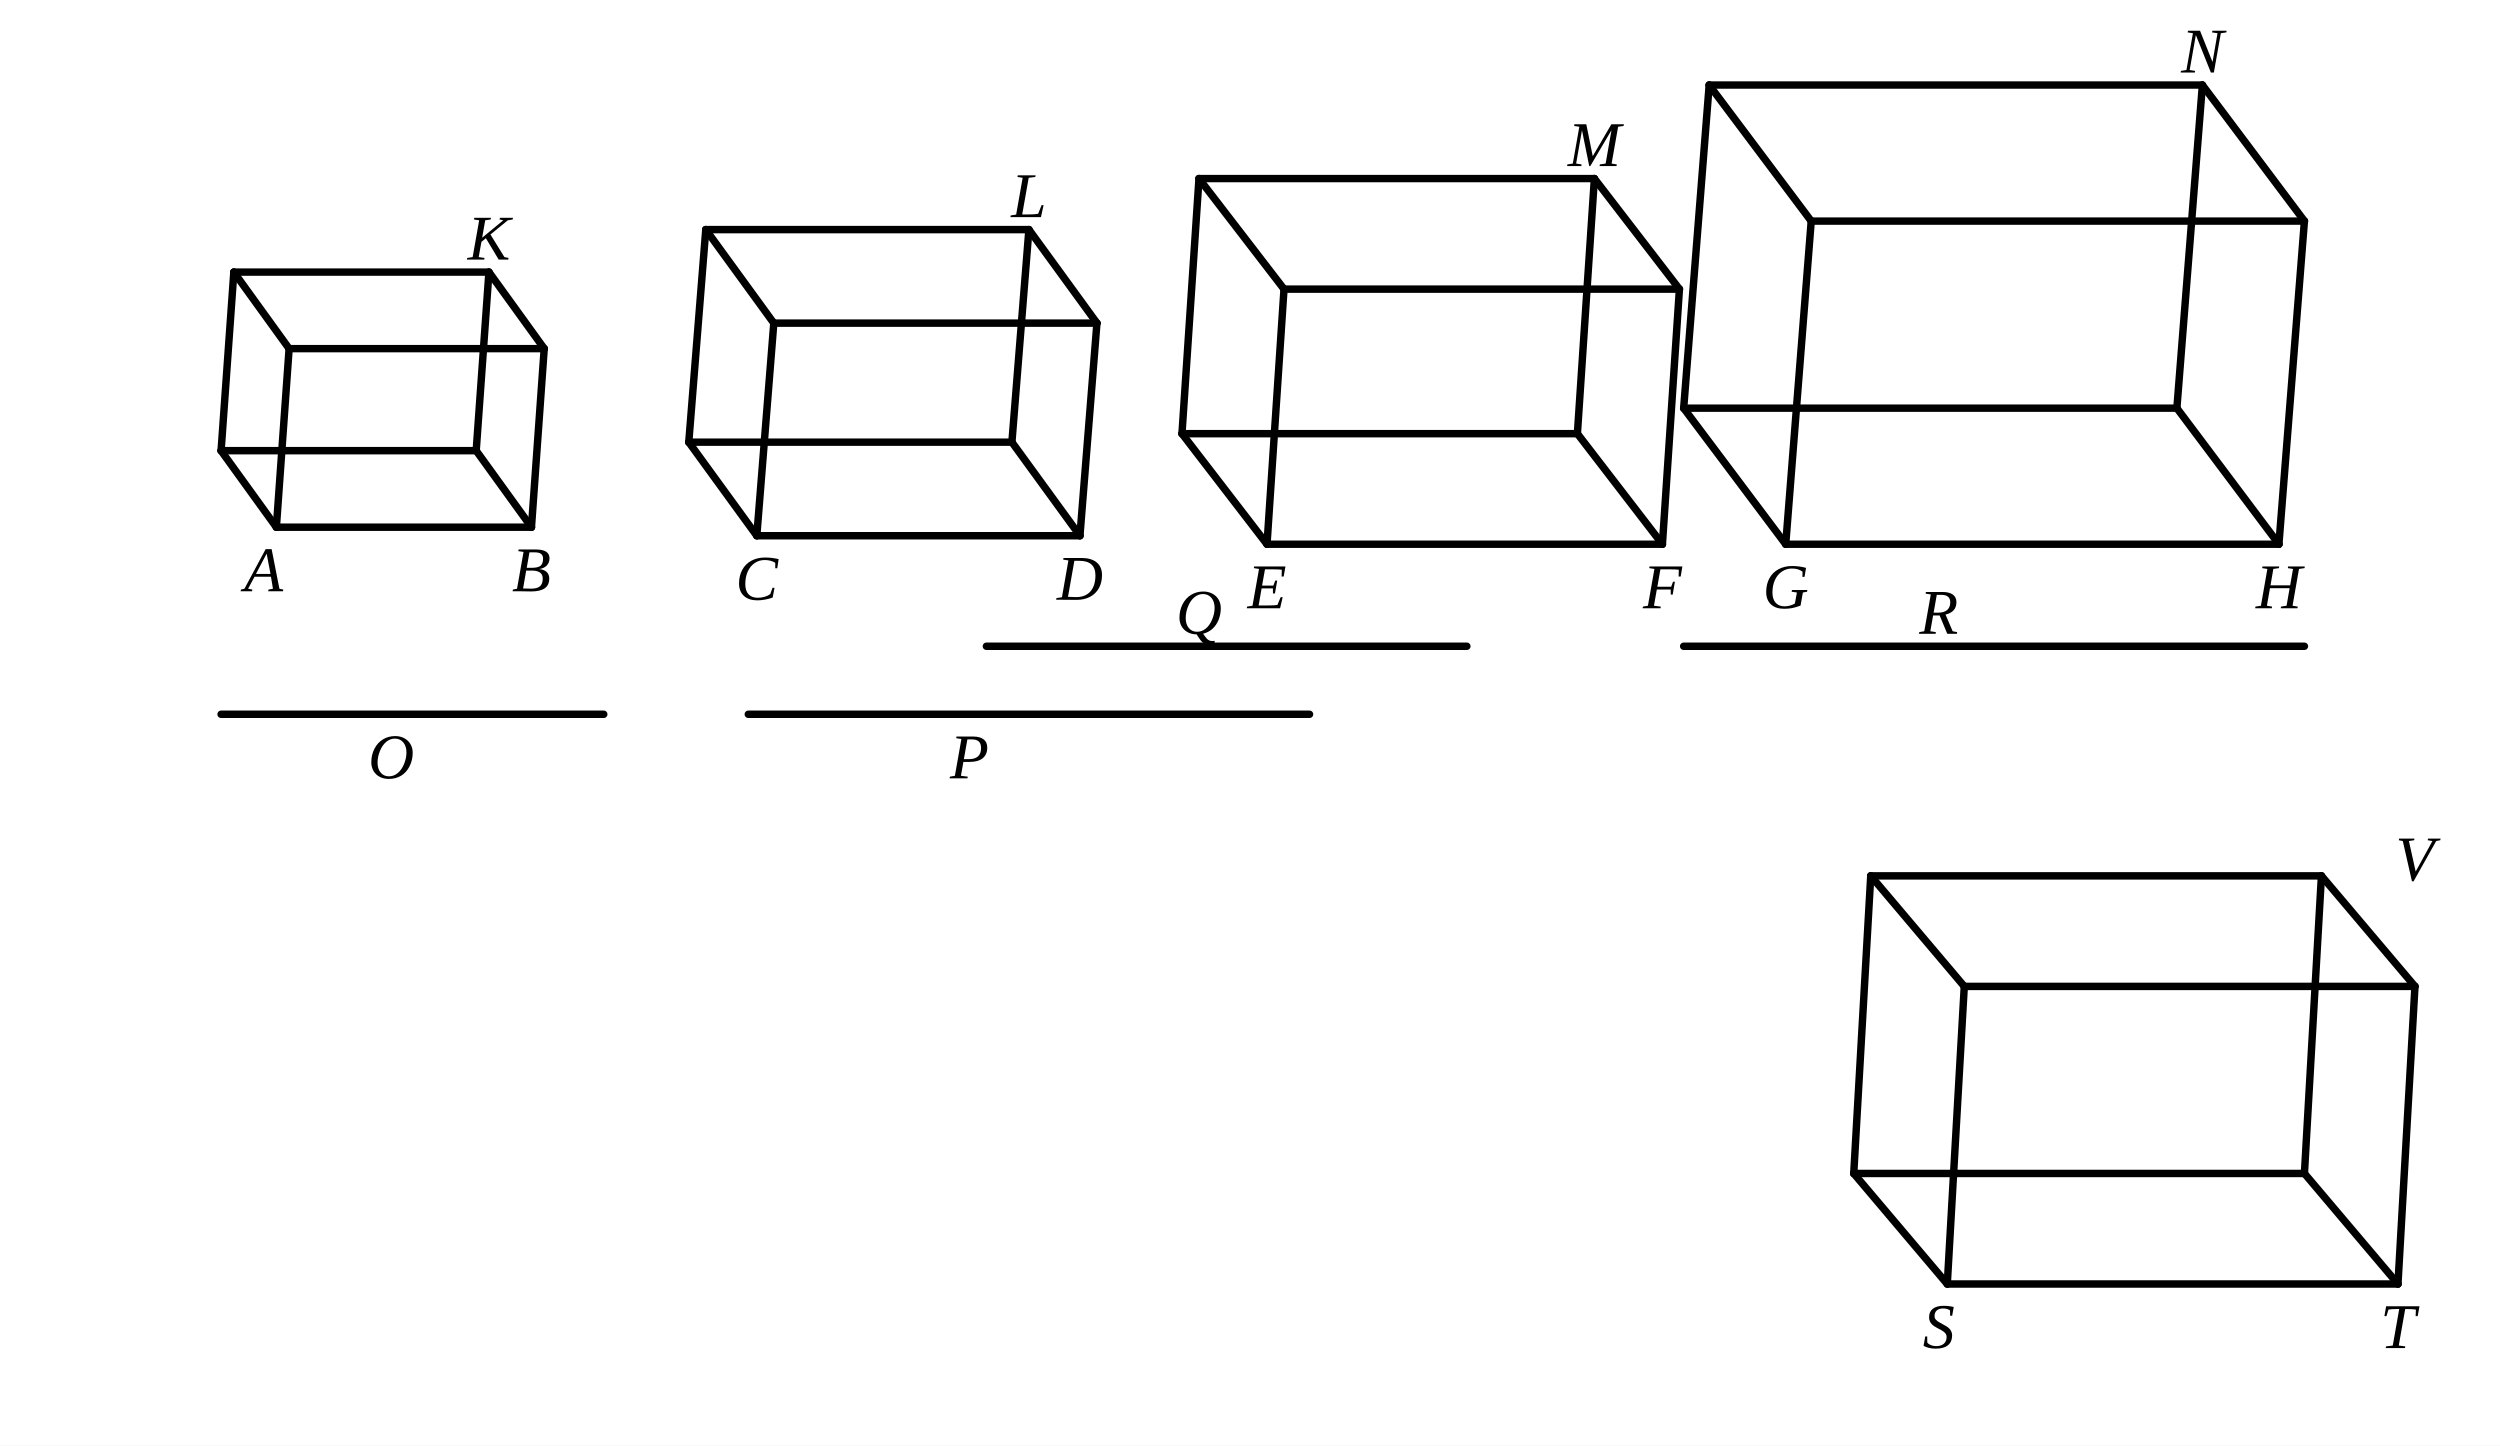
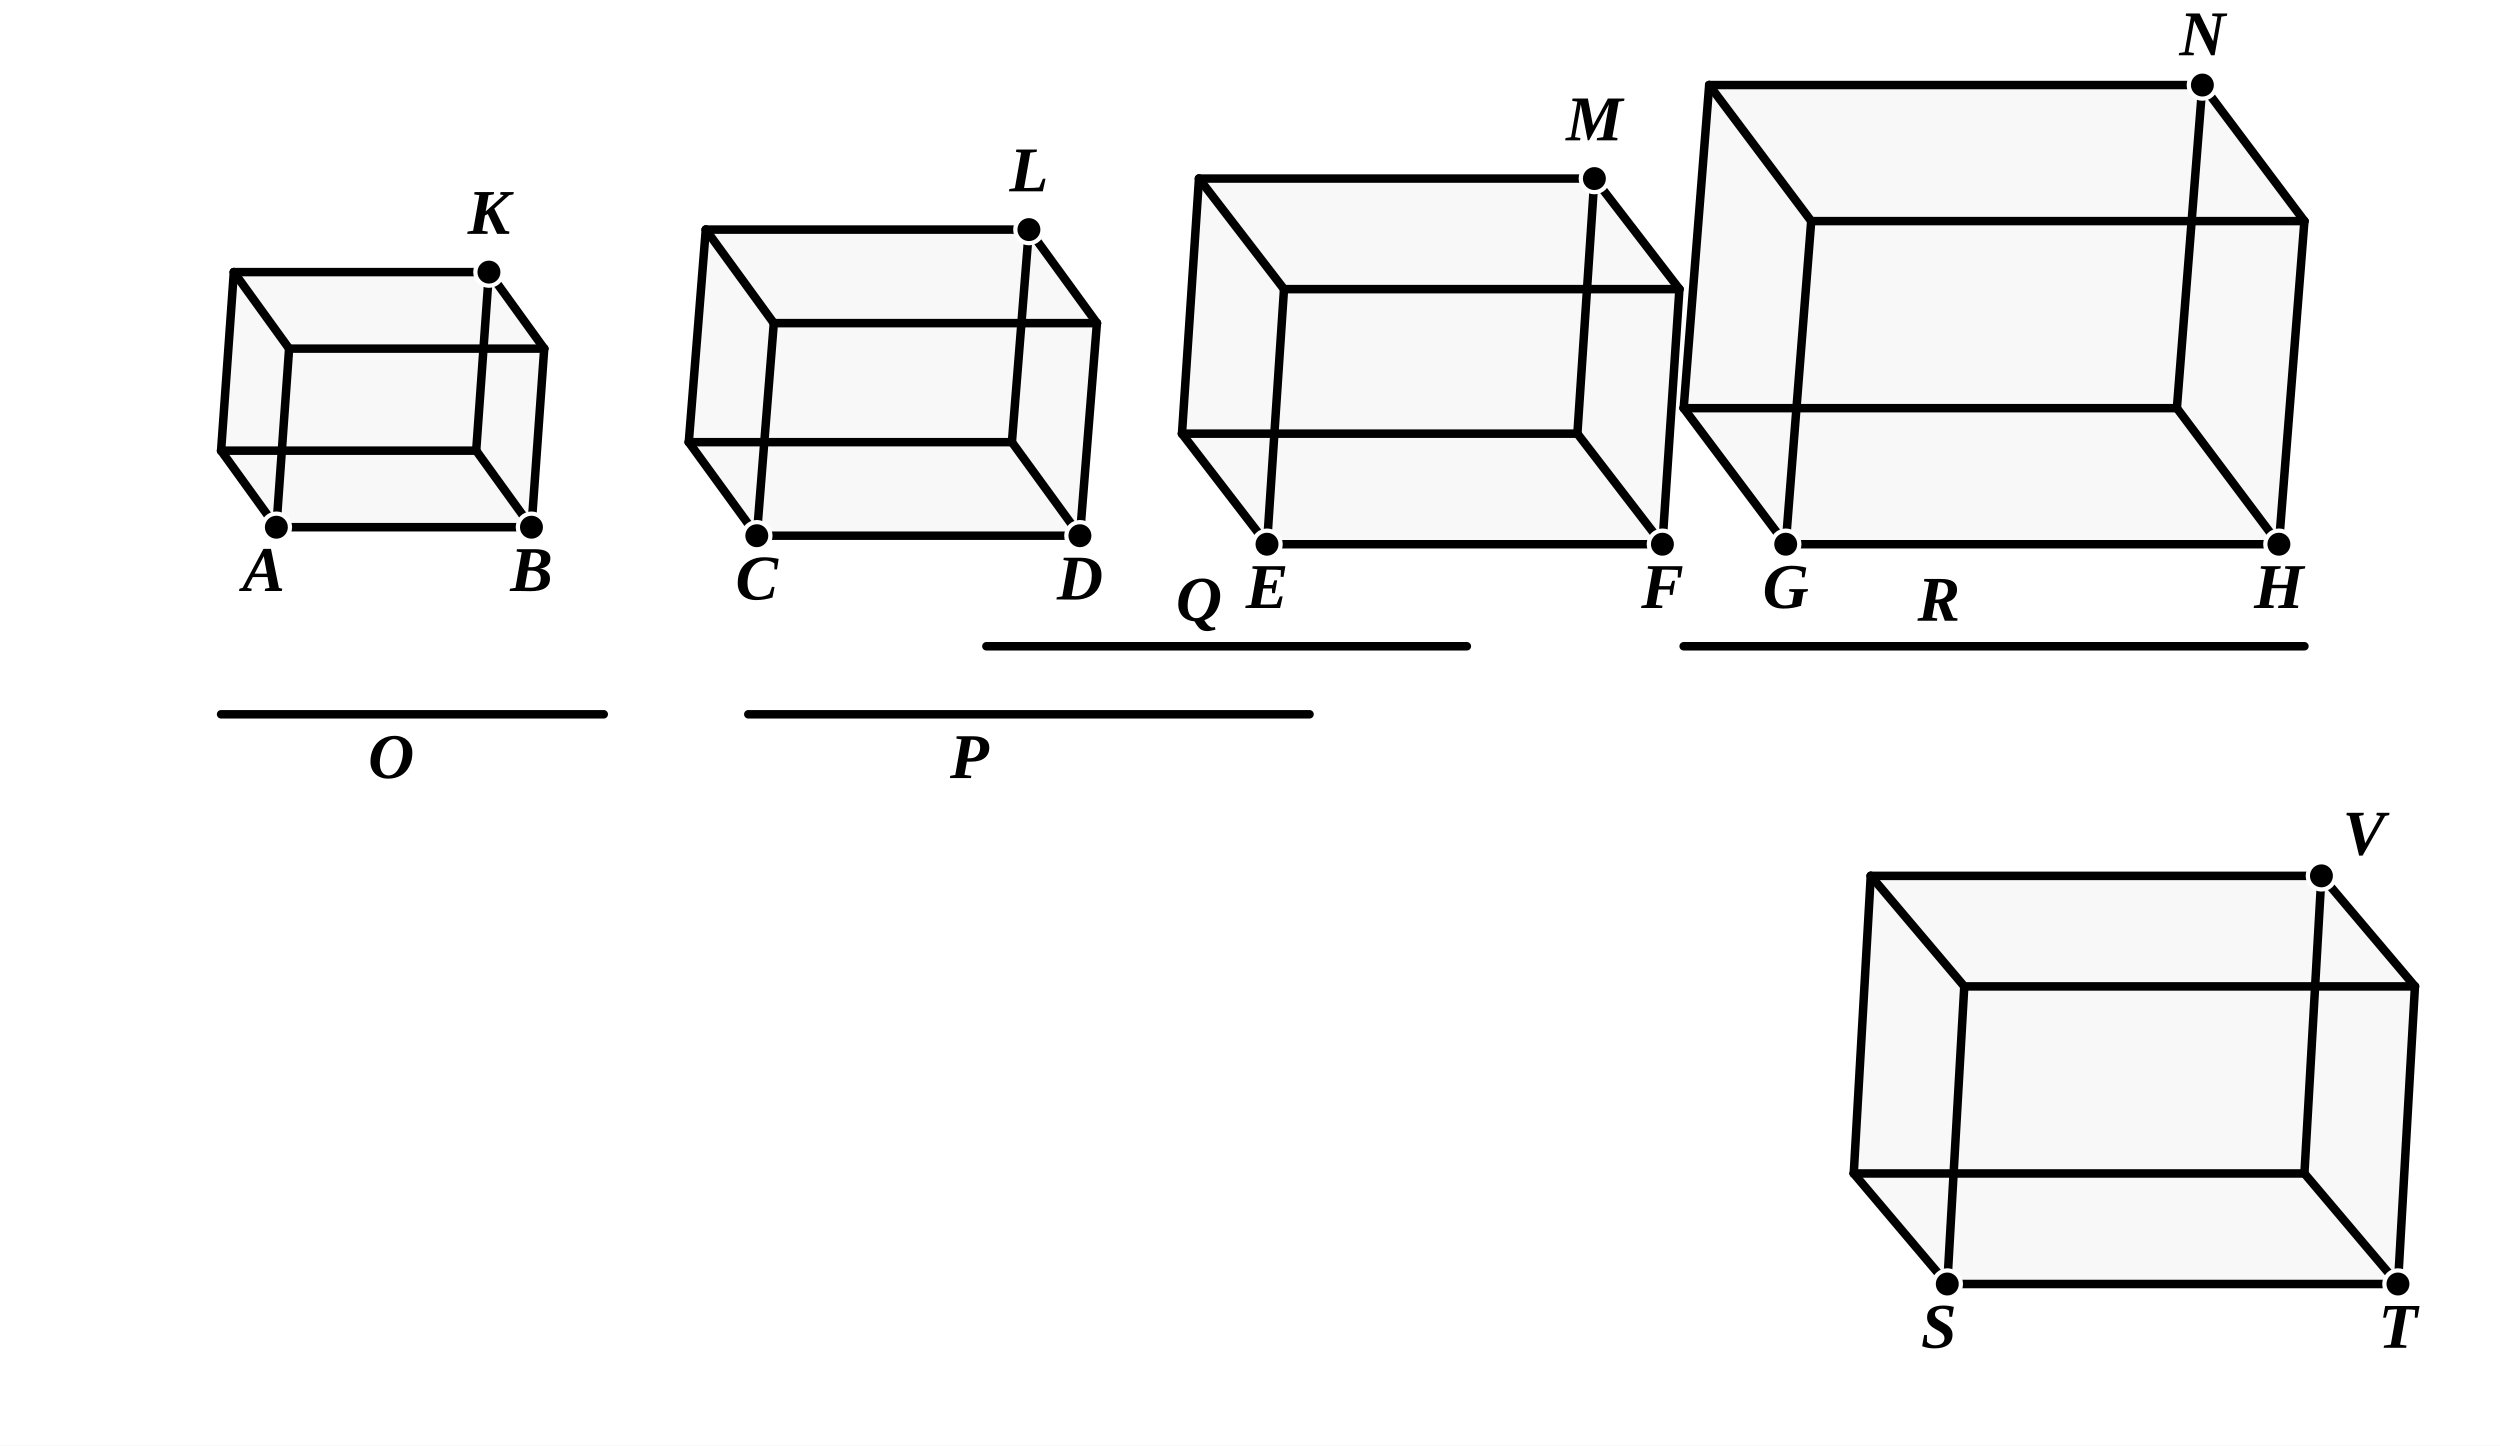
- <svg xmlns="http://www.w3.org/2000/svg" viewBox="0 0 588 340" width="100%" height="100%">
+ <svg xmlns="http://www.w3.org/2000/svg" viewBox="0 0 588 340" width="588" height="340" class="euclid-graphic" data-graphic-id="0363.g1" data-folio="0363" data-graphic="g1" data-proposition="XI.37">
  <style>
-     .bg { fill: #ffffff; }
-     .line { stroke: #000000; stroke-width: 1.75; stroke-linecap: round; stroke-linejoin: round; fill: none; }
-     .dashed { stroke: #000000; stroke-width: 1.5; stroke-dasharray: 4,3; stroke-linecap: round; stroke-linejoin: round; fill: none; }
-     .el { cursor: pointer; transition: stroke 0.15s ease; }
-     .el:hover .line, .el:hover .dashed { stroke: #0284c7; stroke-width: 2.5; }
-     .el:hover .lbl { fill: #0284c7; }
-     .lbl { font-family: "Times New Roman", Times, Georgia, serif; font-size: 15px; font-style: italic; fill: #000000; text-anchor: middle; dominant-baseline: central; user-select: none; }
+     .euclid-graphic {
+       font-family: 'Times New Roman', 'Georgia', serif;
+       font-style: italic;
+       background-color: #ffffff;
+     }
+     .geom-line {
+       stroke: #000000;
+       stroke-width: 2.0;
+       stroke-linecap: round;
+       stroke-linejoin: round;
+       fill: none;
+       transition: stroke 0.15s, stroke-width 0.15s;
+     }
+     .geom-dashed {
+       stroke: #000000;
+       stroke-width: 1.6;
+       stroke-dasharray: 4,3;
+       stroke-linecap: round;
+       stroke-linejoin: round;
+       fill: none;
+       transition: stroke 0.15s, stroke-width 0.15s;
+     }
+     .geom-polygon {
+       fill: #000000;
+       fill-opacity: 0.03;
+       stroke: none;
+       transition: fill-opacity 0.15s;
+     }
+     .wedge, .angle {
+       fill: #ef4444;
+       fill-opacity: 0.24;
+       stroke: #ef4444;
+       stroke-width: 2;
+       stroke-linejoin: round;
+       transition: opacity 0.12s ease;
+     }
+     .geom-point {
+       fill: #000000;
+       stroke: #ffffff;
+       stroke-width: 1;
+     }
+     .geom-label {
+       font-size: 15px;
+       font-weight: bold;
+       fill: #000000;
+       user-select: none;
+     }
+     .geom-overlay {
+       opacity: 0;
+       pointer-events: none;
+       transition: opacity 0.12s ease;
+     }
+     [data-ref]:hover, .highlight, .geom-highlight-active {
+       opacity: 1 !important;
+       stroke: #ef4444 !important;
+       stroke-width: 3.5 !important;
+       cursor: pointer;
+     }
+     text[data-ref]:hover, text.highlight, text.geom-highlight-active {
+       fill: #ef4444 !important;
+       stroke: none !important;
+     }
+     .geom-polygon:hover, .geom-polygon.highlight, polygon.geom-highlight-active,
+     path.wedge.geom-highlight-active, path.angle.geom-highlight-active {
+       opacity: 1 !important;
+       fill-opacity: 0.24 !important;
+       fill: #ef4444 !important;
+       stroke: #ef4444 !important;
+       stroke-width: 2.5 !important;
+     }
+     .geom-point:hover, .geom-point.highlight, circle.geom-point.geom-highlight-active {
+       r: 5.0 !important;
+       fill: #ef4444 !important;
+       stroke: #ffffff !important;
+       stroke-width: 1.5 !important;
+     }
  </style>
-   <rect class="bg" width="588" height="340" />
-   <g class="el">
-     <line class="line" x1="55.0" y1="64.0" x2="115.0" y2="64.0" />
-     <line class="line" x1="115.0" y1="64.0" x2="112.0" y2="106.0" />
-     <line class="line" x1="112.0" y1="106.0" x2="52.0" y2="106.0" />
-     <line class="line" x1="52.0" y1="106.0" x2="55.0" y2="64.0" />
-     <line class="line" x1="68.0" y1="82.0" x2="128.0" y2="82.0" />
-     <line class="line" x1="128.0" y1="82.0" x2="125.0" y2="124.0" />
-     <line class="line" x1="125.0" y1="124.0" x2="65.0" y2="124.0" />
-     <line class="line" x1="65.0" y1="124.0" x2="68.0" y2="82.0" />
-     <line class="line" x1="55.0" y1="64.0" x2="68.0" y2="82.0" />
-     <line class="line" x1="115.0" y1="64.0" x2="128.0" y2="82.0" />
-     <line class="line" x1="112.0" y1="106.0" x2="125.0" y2="124.0" />
-     <line class="line" x1="52.0" y1="106.0" x2="65.0" y2="124.0" />
-     <line class="line" x1="166.0" y1="54.0" x2="242.0" y2="54.0" />
-     <line class="line" x1="242.0" y1="54.0" x2="238.0" y2="104.0" />
-     <line class="line" x1="238.0" y1="104.0" x2="162.0" y2="104.0" />
-     <line class="line" x1="162.0" y1="104.0" x2="166.0" y2="54.0" />
-     <line class="line" x1="182.0" y1="76.0" x2="258.0" y2="76.0" />
-     <line class="line" x1="258.0" y1="76.0" x2="254.0" y2="126.0" />
-     <line class="line" x1="254.0" y1="126.0" x2="178.0" y2="126.0" />
-     <line class="line" x1="178.0" y1="126.0" x2="182.0" y2="76.0" />
-     <line class="line" x1="166.0" y1="54.0" x2="182.0" y2="76.0" />
-     <line class="line" x1="242.0" y1="54.0" x2="258.0" y2="76.0" />
-     <line class="line" x1="238.0" y1="104.0" x2="254.0" y2="126.0" />
-     <line class="line" x1="162.0" y1="104.0" x2="178.0" y2="126.0" />
-     <line class="line" x1="282.0" y1="42.0" x2="375.0" y2="42.0" />
-     <line class="line" x1="375.0" y1="42.0" x2="371.0" y2="102.0" />
-     <line class="line" x1="371.0" y1="102.0" x2="278.0" y2="102.0" />
-     <line class="line" x1="278.0" y1="102.0" x2="282.0" y2="42.0" />
-     <line class="line" x1="302.0" y1="68.0" x2="395.0" y2="68.0" />
-     <line class="line" x1="395.0" y1="68.0" x2="391.0" y2="128.0" />
-     <line class="line" x1="391.0" y1="128.0" x2="298.0" y2="128.0" />
-     <line class="line" x1="298.0" y1="128.0" x2="302.0" y2="68.0" />
-     <line class="line" x1="282.0" y1="42.0" x2="302.0" y2="68.0" />
-     <line class="line" x1="375.0" y1="42.0" x2="395.0" y2="68.0" />
-     <line class="line" x1="371.0" y1="102.0" x2="391.0" y2="128.0" />
-     <line class="line" x1="278.0" y1="102.0" x2="298.0" y2="128.0" />
-     <line class="line" x1="402.0" y1="20.0" x2="518.0" y2="20.0" />
-     <line class="line" x1="518.0" y1="20.0" x2="512.0" y2="96.0" />
-     <line class="line" x1="512.0" y1="96.0" x2="396.0" y2="96.0" />
-     <line class="line" x1="396.0" y1="96.0" x2="402.0" y2="20.0" />
-     <line class="line" x1="426.0" y1="52.0" x2="542.0" y2="52.0" />
-     <line class="line" x1="542.0" y1="52.0" x2="536.0" y2="128.0" />
-     <line class="line" x1="536.0" y1="128.0" x2="420.0" y2="128.0" />
-     <line class="line" x1="420.0" y1="128.0" x2="426.0" y2="52.0" />
-     <line class="line" x1="402.0" y1="20.0" x2="426.0" y2="52.0" />
-     <line class="line" x1="518.0" y1="20.0" x2="542.0" y2="52.0" />
-     <line class="line" x1="512.0" y1="96.0" x2="536.0" y2="128.0" />
-     <line class="line" x1="396.0" y1="96.0" x2="420.0" y2="128.0" />
-     <line class="line" x1="52.0" y1="168.0" x2="142.0" y2="168.0" />
-     <line class="line" x1="176.0" y1="168.0" x2="308.0" y2="168.0" />
-     <line class="line" x1="232.0" y1="152.0" x2="345.0" y2="152.0" />
-     <line class="line" x1="396.0" y1="152.0" x2="542.0" y2="152.0" />
-     <line class="line" x1="440.0" y1="206.0" x2="546.0" y2="206.0" />
-     <line class="line" x1="546.0" y1="206.0" x2="542.0" y2="276.0" />
-     <line class="line" x1="542.0" y1="276.0" x2="436.0" y2="276.0" />
-     <line class="line" x1="436.0" y1="276.0" x2="440.0" y2="206.0" />
-     <line class="line" x1="462.0" y1="232.0" x2="568.0" y2="232.0" />
-     <line class="line" x1="568.0" y1="232.0" x2="564.0" y2="302.0" />
-     <line class="line" x1="564.0" y1="302.0" x2="458.0" y2="302.0" />
-     <line class="line" x1="458.0" y1="302.0" x2="462.0" y2="232.0" />
-     <line class="line" x1="440.0" y1="206.0" x2="462.0" y2="232.0" />
-     <line class="line" x1="546.0" y1="206.0" x2="568.0" y2="232.0" />
-     <line class="line" x1="542.0" y1="276.0" x2="564.0" y2="302.0" />
-     <line class="line" x1="436.0" y1="276.0" x2="458.0" y2="302.0" />
-     <text class="lbl" x="115.0" y="56.0">K</text>
-     <text class="lbl" x="62.0" y="134.0">A</text>
-     <text class="lbl" x="125.0" y="134.0">B</text>
-     <text class="lbl" x="242.0" y="46.0">L</text>
-     <text class="lbl" x="178.0" y="136.0">C</text>
-     <text class="lbl" x="254.0" y="136.0">D</text>
-     <text class="lbl" x="375.0" y="34.0">M</text>
-     <text class="lbl" x="298.0" y="138.0">E</text>
-     <text class="lbl" x="391.0" y="138.0">F</text>
-     <text class="lbl" x="518.0" y="12.0">N</text>
-     <text class="lbl" x="420.0" y="138.0">G</text>
-     <text class="lbl" x="536.0" y="138.0">H</text>
-     <text class="lbl" x="282.0" y="144.0">Q</text>
-     <text class="lbl" x="456.0" y="144.0">R</text>
-     <text class="lbl" x="92.0" y="178.0">O</text>
-     <text class="lbl" x="228.0" y="178.0">P</text>
-     <text class="lbl" x="568.0" y="202.0">V</text>
-     <text class="lbl" x="456.0" y="312.0">S</text>
-     <text class="lbl" x="564.0" y="312.0">T</text>
+   <rect width="100%" height="100%" fill="#ffffff" />
+   <g id="elements">
+     <line id="el-KA-1" x1="55" y1="64" x2="115" y2="64" class="geom-line" />
+     <line id="el-KA-2" x1="115" y1="64" x2="112" y2="106" class="geom-line" />
+     <line id="el-KA-3" x1="112" y1="106" x2="52" y2="106" class="geom-line" />
+     <line id="el-KA-4" x1="52" y1="106" x2="55" y2="64" class="geom-line" />
+     <line id="el-KA-5" x1="68" y1="82" x2="128" y2="82" class="geom-line" />
+     <line id="el-KA-6" x1="128" y1="82" x2="125" y2="124" class="geom-line" />
+     <line id="el-KA-7" x1="65" y1="124" x2="68" y2="82" class="geom-line" />
+     <line id="el-KA-8" x1="55" y1="64" x2="68" y2="82" class="geom-line" />
+     <line id="el-KA-9" x1="115" y1="64" x2="128" y2="82" class="geom-line" />
+     <line id="el-KA-10" x1="112" y1="106" x2="125" y2="124" class="geom-line" />
+     <line id="el-KA-11" x1="52" y1="106" x2="65" y2="124" class="geom-line" />
+     <line id="el-LC-1" x1="166" y1="54" x2="242" y2="54" class="geom-line" />
+     <line id="el-LC-2" x1="242" y1="54" x2="238" y2="104" class="geom-line" />
+     <line id="el-LC-3" x1="238" y1="104" x2="162" y2="104" class="geom-line" />
+     <line id="el-LC-4" x1="162" y1="104" x2="166" y2="54" class="geom-line" />
+     <line id="el-LC-5" x1="182" y1="76" x2="258" y2="76" class="geom-line" />
+     <line id="el-LC-6" x1="258" y1="76" x2="254" y2="126" class="geom-line" />
+     <line id="el-LC-7" x1="178" y1="126" x2="182" y2="76" class="geom-line" />
+     <line id="el-LC-8" x1="166" y1="54" x2="182" y2="76" class="geom-line" />
+     <line id="el-LC-9" x1="242" y1="54" x2="258" y2="76" class="geom-line" />
+     <line id="el-LC-10" x1="238" y1="104" x2="254" y2="126" class="geom-line" />
+     <line id="el-LC-11" x1="162" y1="104" x2="178" y2="126" class="geom-line" />
+     <line id="el-ME-1" x1="282" y1="42" x2="375" y2="42" class="geom-line" />
+     <line id="el-ME-2" x1="375" y1="42" x2="371" y2="102" class="geom-line" />
+     <line id="el-ME-3" x1="371" y1="102" x2="278" y2="102" class="geom-line" />
+     <line id="el-ME-4" x1="278" y1="102" x2="282" y2="42" class="geom-line" />
+     <line id="el-ME-5" x1="302" y1="68" x2="395" y2="68" class="geom-line" />
+     <line id="el-ME-6" x1="395" y1="68" x2="391" y2="128" class="geom-line" />
+     <line id="el-ME-7" x1="298" y1="128" x2="302" y2="68" class="geom-line" />
+     <line id="el-ME-8" x1="282" y1="42" x2="302" y2="68" class="geom-line" />
+     <line id="el-ME-9" x1="375" y1="42" x2="395" y2="68" class="geom-line" />
+     <line id="el-ME-10" x1="371" y1="102" x2="391" y2="128" class="geom-line" />
+     <line id="el-ME-11" x1="278" y1="102" x2="298" y2="128" class="geom-line" />
+     <line id="el-NG-1" x1="402" y1="20" x2="518" y2="20" class="geom-line" />
+     <line id="el-NG-2" x1="518" y1="20" x2="512" y2="96" class="geom-line" />
+     <line id="el-NG-3" x1="512" y1="96" x2="396" y2="96" class="geom-line" />
+     <line id="el-NG-4" x1="396" y1="96" x2="402" y2="20" class="geom-line" />
+     <line id="el-NG-5" x1="426" y1="52" x2="542" y2="52" class="geom-line" />
+     <line id="el-NG-6" x1="542" y1="52" x2="536" y2="128" class="geom-line" />
+     <line id="el-NG-7" x1="420" y1="128" x2="426" y2="52" class="geom-line" />
+     <line id="el-NG-8" x1="402" y1="20" x2="426" y2="52" class="geom-line" />
+     <line id="el-NG-9" x1="518" y1="20" x2="542" y2="52" class="geom-line" />
+     <line id="el-NG-10" x1="512" y1="96" x2="536" y2="128" class="geom-line" />
+     <line id="el-NG-11" x1="396" y1="96" x2="420" y2="128" class="geom-line" />
+     <line id="el-SV-1" x1="440" y1="206" x2="546" y2="206" class="geom-line" />
+     <line id="el-SV-2" x1="546" y1="206" x2="542" y2="276" class="geom-line" />
+     <line id="el-SV-3" x1="542" y1="276" x2="436" y2="276" class="geom-line" />
+     <line id="el-SV-4" x1="436" y1="276" x2="440" y2="206" class="geom-line" />
+     <line id="el-SV-5" x1="462" y1="232" x2="568" y2="232" class="geom-line" />
+     <line id="el-SV-6" x1="568" y1="232" x2="564" y2="302" class="geom-line" />
+     <line id="el-SV-7" x1="458" y1="302" x2="462" y2="232" class="geom-line" />
+     <line id="el-SV-8" x1="440" y1="206" x2="462" y2="232" class="geom-line" />
+     <line id="el-SV-9" x1="546" y1="206" x2="568" y2="232" class="geom-line" />
+     <line id="el-SV-10" x1="542" y1="276" x2="564" y2="302" class="geom-line" />
+     <line id="el-SV-11" x1="436" y1="276" x2="458" y2="302" class="geom-line" />
+   </g>
+   <g id="graphics">
+     <polygon id="el-sol-KA" data-ref="&lt; K A &gt;" data-aliases="&lt; A K &gt;" data-type="polygon" points="55,64 115,64 128,82 125,124 65,124 52,106" class="geom-polygon" />
+     <polygon id="el-sol-LC" data-ref="&lt; L C &gt;" data-aliases="&lt; C L &gt;" data-type="polygon" points="166,54 242,54 258,76 254,126 178,126 162,104" class="geom-polygon" />
+     <polygon id="el-sol-ME" data-ref="&lt; M E &gt;" data-aliases="&lt; E M &gt;" data-type="polygon" points="282,42 375,42 395,68 391,128 298,128 278,102" class="geom-polygon" />
+     <polygon id="el-sol-NG" data-ref="&lt; N G &gt;" data-aliases="&lt; G N &gt;" data-type="polygon" points="402,20 518,20 542,52 536,128 420,128 396,96" class="geom-polygon" />
+     <polygon id="el-sol-SV" data-ref="&lt; S V &gt;" data-aliases="&lt; V S &gt;" data-type="polygon" points="440,206 546,206 568,232 564,302 458,302 436,276" class="geom-polygon" />
+     <line id="el-seg-AB" data-ref="/ A B /" data-aliases="/ B A /" data-type="segment" x1="65" y1="124" x2="125" y2="124" class="geom-line" />
+     <line id="el-seg-CD" data-ref="/ C D /" data-aliases="/ D C /" data-type="segment" x1="178" y1="126" x2="254" y2="126" class="geom-line" />
+     <line id="el-seg-EF" data-ref="/ E F /" data-aliases="/ F E /" data-type="segment" x1="298" y1="128" x2="391" y2="128" class="geom-line" />
+     <line id="el-seg-GH" data-ref="/ G H /" data-aliases="/ H G /" data-type="segment" x1="420" y1="128" x2="536" y2="128" class="geom-line" />
+     <line id="el-seg-ST" data-ref="/ S T /" data-aliases="/ T S /" data-type="segment" x1="458" y1="302" x2="564" y2="302" class="geom-line" />
+     <line id="el-mag-O" data-ref="O" data-aliases="/ O /" data-type="segment" x1="52" y1="168" x2="142" y2="168" class="geom-line" />
+     <line id="el-mag-P" data-ref="P" data-aliases="/ P /" data-type="segment" x1="176" y1="168" x2="308" y2="168" class="geom-line" />
+     <line id="el-mag-Q" data-ref="Q" data-aliases="/ Q /" data-type="segment" x1="232" y1="152" x2="345" y2="152" class="geom-line" />
+     <line id="el-mag-R" data-ref="R" data-aliases="/ R /" data-type="segment" x1="396" y1="152" x2="542" y2="152" class="geom-line" />
+   </g>
+   <g id="highlights" style="pointer-events: none;">
+     <polygon id="hl-sol-KA" data-ref="&lt; K A &gt;" data-aliases="&lt; A K &gt;" points="55,64 115,64 128,82 125,124 65,124 52,106" class="geom-polygon geom-overlay" />
+     <polygon id="hl-sol-LC" data-ref="&lt; L C &gt;" data-aliases="&lt; C L &gt;" points="166,54 242,54 258,76 254,126 178,126 162,104" class="geom-polygon geom-overlay" />
+     <polygon id="hl-sol-ME" data-ref="&lt; M E &gt;" data-aliases="&lt; E M &gt;" points="282,42 375,42 395,68 391,128 298,128 278,102" class="geom-polygon geom-overlay" />
+     <polygon id="hl-sol-NG" data-ref="&lt; N G &gt;" data-aliases="&lt; G N &gt;" points="402,20 518,20 542,52 536,128 420,128 396,96" class="geom-polygon geom-overlay" />
+     <polygon id="hl-sol-SV" data-ref="&lt; S V &gt;" data-aliases="&lt; V S &gt;" points="440,206 546,206 568,232 564,302 458,302 436,276" class="geom-polygon geom-overlay" />
+     <line id="hl-seg-AB" data-ref="/ A B /" data-aliases="/ B A /" x1="65" y1="124" x2="125" y2="124" class="geom-line geom-overlay" />
+     <line id="hl-seg-CD" data-ref="/ C D /" data-aliases="/ D C /" x1="178" y1="126" x2="254" y2="126" class="geom-line geom-overlay" />
+     <line id="hl-seg-EF" data-ref="/ E F /" data-aliases="/ F E /" x1="298" y1="128" x2="391" y2="128" class="geom-line geom-overlay" />
+     <line id="hl-seg-GH" data-ref="/ G H /" data-aliases="/ H G /" x1="420" y1="128" x2="536" y2="128" class="geom-line geom-overlay" />
+     <line id="hl-seg-ST" data-ref="/ S T /" data-aliases="/ T S /" x1="458" y1="302" x2="564" y2="302" class="geom-line geom-overlay" />
+     <line id="hl-mag-O" data-ref="O" data-aliases="/ O /" x1="52" y1="168" x2="142" y2="168" class="geom-line geom-overlay" />
+     <line id="hl-mag-P" data-ref="P" data-aliases="/ P /" x1="176" y1="168" x2="308" y2="168" class="geom-line geom-overlay" />
+     <line id="hl-mag-Q" data-ref="Q" data-aliases="/ Q /" x1="232" y1="152" x2="345" y2="152" class="geom-line geom-overlay" />
+     <line id="hl-mag-R" data-ref="R" data-aliases="/ R /" x1="396" y1="152" x2="542" y2="152" class="geom-line geom-overlay" />
+   </g>
+   <g id="points">
+     <circle id="el-pt-K" data-ref="K" data-type="point" cx="115" cy="64" r="3.2" class="geom-point" />
+     <circle id="el-pt-A" data-ref="A" data-type="point" cx="65" cy="124" r="3.2" class="geom-point" />
+     <circle id="el-pt-B" data-ref="B" data-type="point" cx="125" cy="124" r="3.2" class="geom-point" />
+     <circle id="el-pt-L" data-ref="L" data-type="point" cx="242" cy="54" r="3.2" class="geom-point" />
+     <circle id="el-pt-C" data-ref="C" data-type="point" cx="178" cy="126" r="3.2" class="geom-point" />
+     <circle id="el-pt-D" data-ref="D" data-type="point" cx="254" cy="126" r="3.2" class="geom-point" />
+     <circle id="el-pt-M" data-ref="M" data-type="point" cx="375" cy="42" r="3.2" class="geom-point" />
+     <circle id="el-pt-E" data-ref="E" data-type="point" cx="298" cy="128" r="3.2" class="geom-point" />
+     <circle id="el-pt-F" data-ref="F" data-type="point" cx="391" cy="128" r="3.2" class="geom-point" />
+     <circle id="el-pt-N" data-ref="N" data-type="point" cx="518" cy="20" r="3.2" class="geom-point" />
+     <circle id="el-pt-G" data-ref="G" data-type="point" cx="420" cy="128" r="3.2" class="geom-point" />
+     <circle id="el-pt-H" data-ref="H" data-type="point" cx="536" cy="128" r="3.2" class="geom-point" />
+     <circle id="el-pt-V" data-ref="V" data-type="point" cx="546" cy="206" r="3.2" class="geom-point" />
+     <circle id="el-pt-S" data-ref="S" data-type="point" cx="458" cy="302" r="3.2" class="geom-point" />
+     <circle id="el-pt-T" data-ref="T" data-type="point" cx="564" cy="302" r="3.2" class="geom-point" />
+   </g>
+   <g id="labels">
+     <text id="lbl-K" data-ref="K" x="115" y="55" text-anchor="middle" class="geom-label">K</text>
+     <text id="lbl-A" data-ref="A" x="62" y="139" text-anchor="middle" class="geom-label">A</text>
+     <text id="lbl-B" data-ref="B" x="125" y="139" text-anchor="middle" class="geom-label">B</text>
+     <text id="lbl-L" data-ref="L" x="242" y="45" text-anchor="middle" class="geom-label">L</text>
+     <text id="lbl-C" data-ref="C" x="178" y="141" text-anchor="middle" class="geom-label">C</text>
+     <text id="lbl-D" data-ref="D" x="254" y="141" text-anchor="middle" class="geom-label">D</text>
+     <text id="lbl-M" data-ref="M" x="375" y="33" text-anchor="middle" class="geom-label">M</text>
+     <text id="lbl-E" data-ref="E" x="298" y="143" text-anchor="middle" class="geom-label">E</text>
+     <text id="lbl-F" data-ref="F" x="391" y="143" text-anchor="middle" class="geom-label">F</text>
+     <text id="lbl-N" data-ref="N" x="518" y="13" text-anchor="middle" class="geom-label">N</text>
+     <text id="lbl-G" data-ref="G" x="420" y="143" text-anchor="middle" class="geom-label">G</text>
+     <text id="lbl-H" data-ref="H" x="536" y="143" text-anchor="middle" class="geom-label">H</text>
+     <text id="lbl-Q" data-ref="Q" data-aliases="/ Q /" x="282" y="146" text-anchor="middle" class="geom-label">Q</text>
+     <text id="lbl-R" data-ref="R" data-aliases="/ R /" x="456" y="146" text-anchor="middle" class="geom-label">R</text>
+     <text id="lbl-O" data-ref="O" data-aliases="/ O /" x="92" y="183" text-anchor="middle" class="geom-label">O</text>
+     <text id="lbl-P" data-ref="P" data-aliases="/ P /" x="228" y="183" text-anchor="middle" class="geom-label">P</text>
+     <text id="lbl-V" data-ref="V" x="556" y="201" text-anchor="middle" class="geom-label">V</text>
+     <text id="lbl-S" data-ref="S" x="456" y="317" text-anchor="middle" class="geom-label">S</text>
+     <text id="lbl-T" data-ref="T" x="564" y="317" text-anchor="middle" class="geom-label">T</text>
  </g>
</svg>
